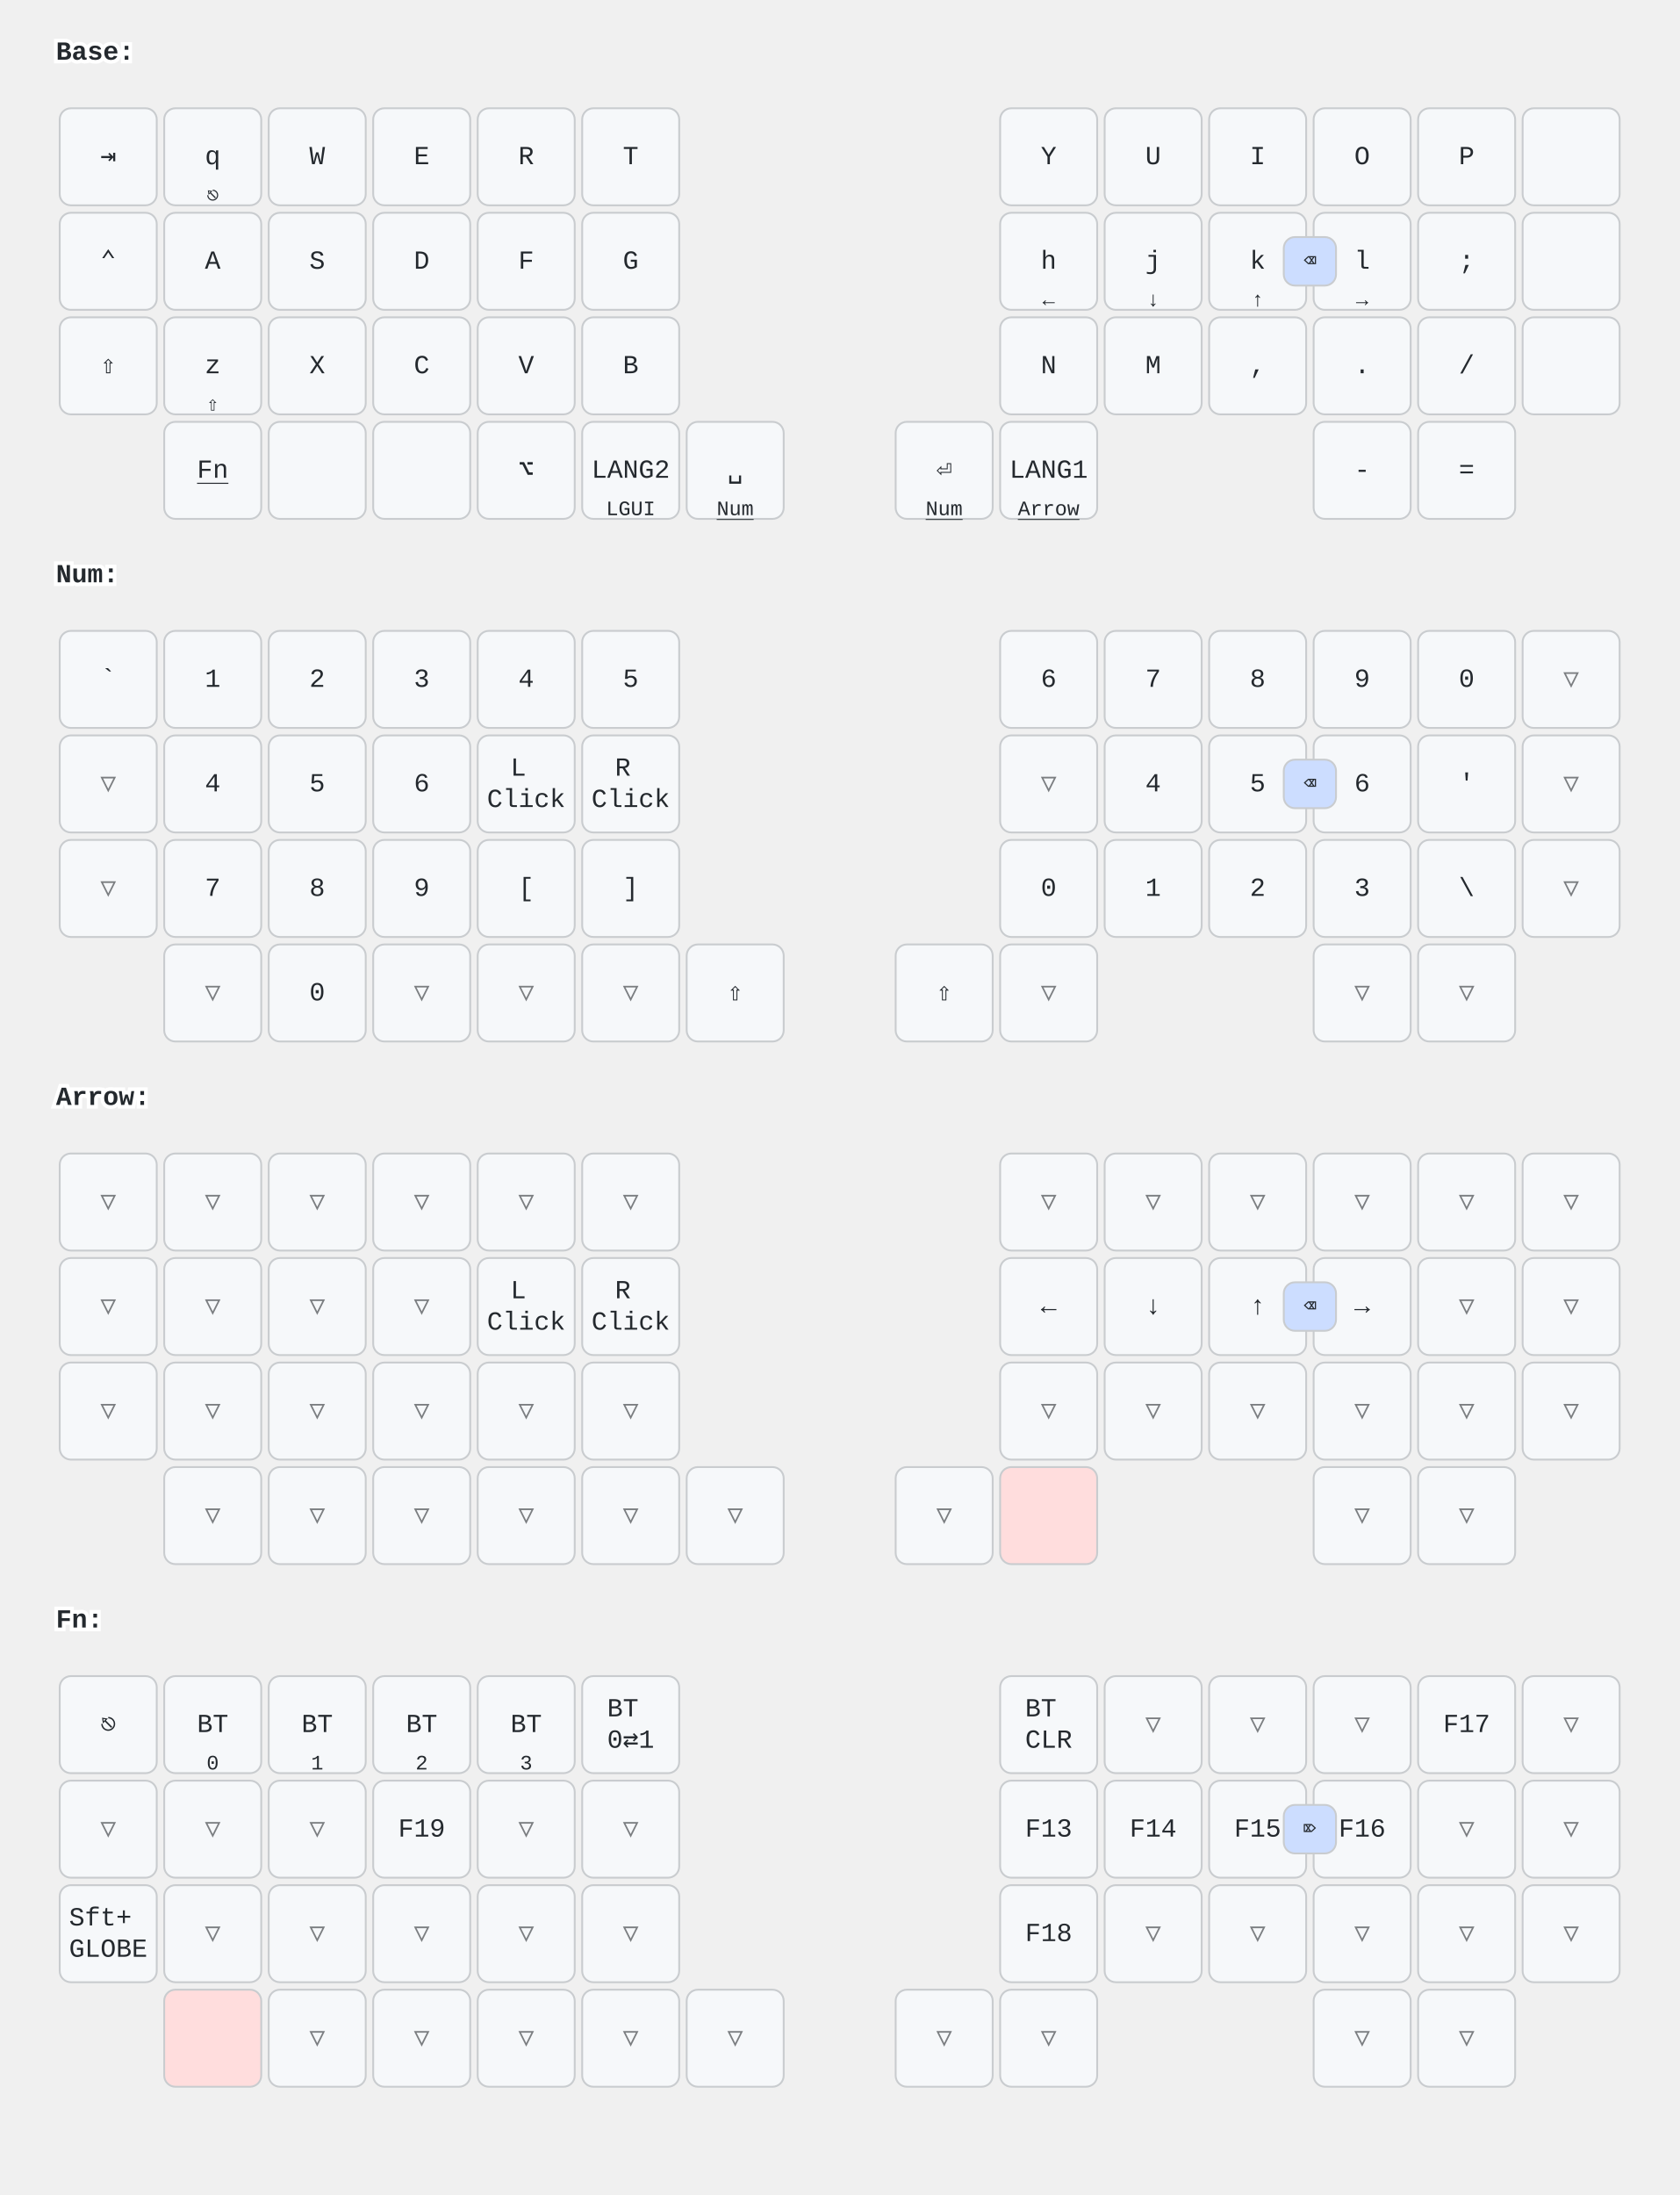
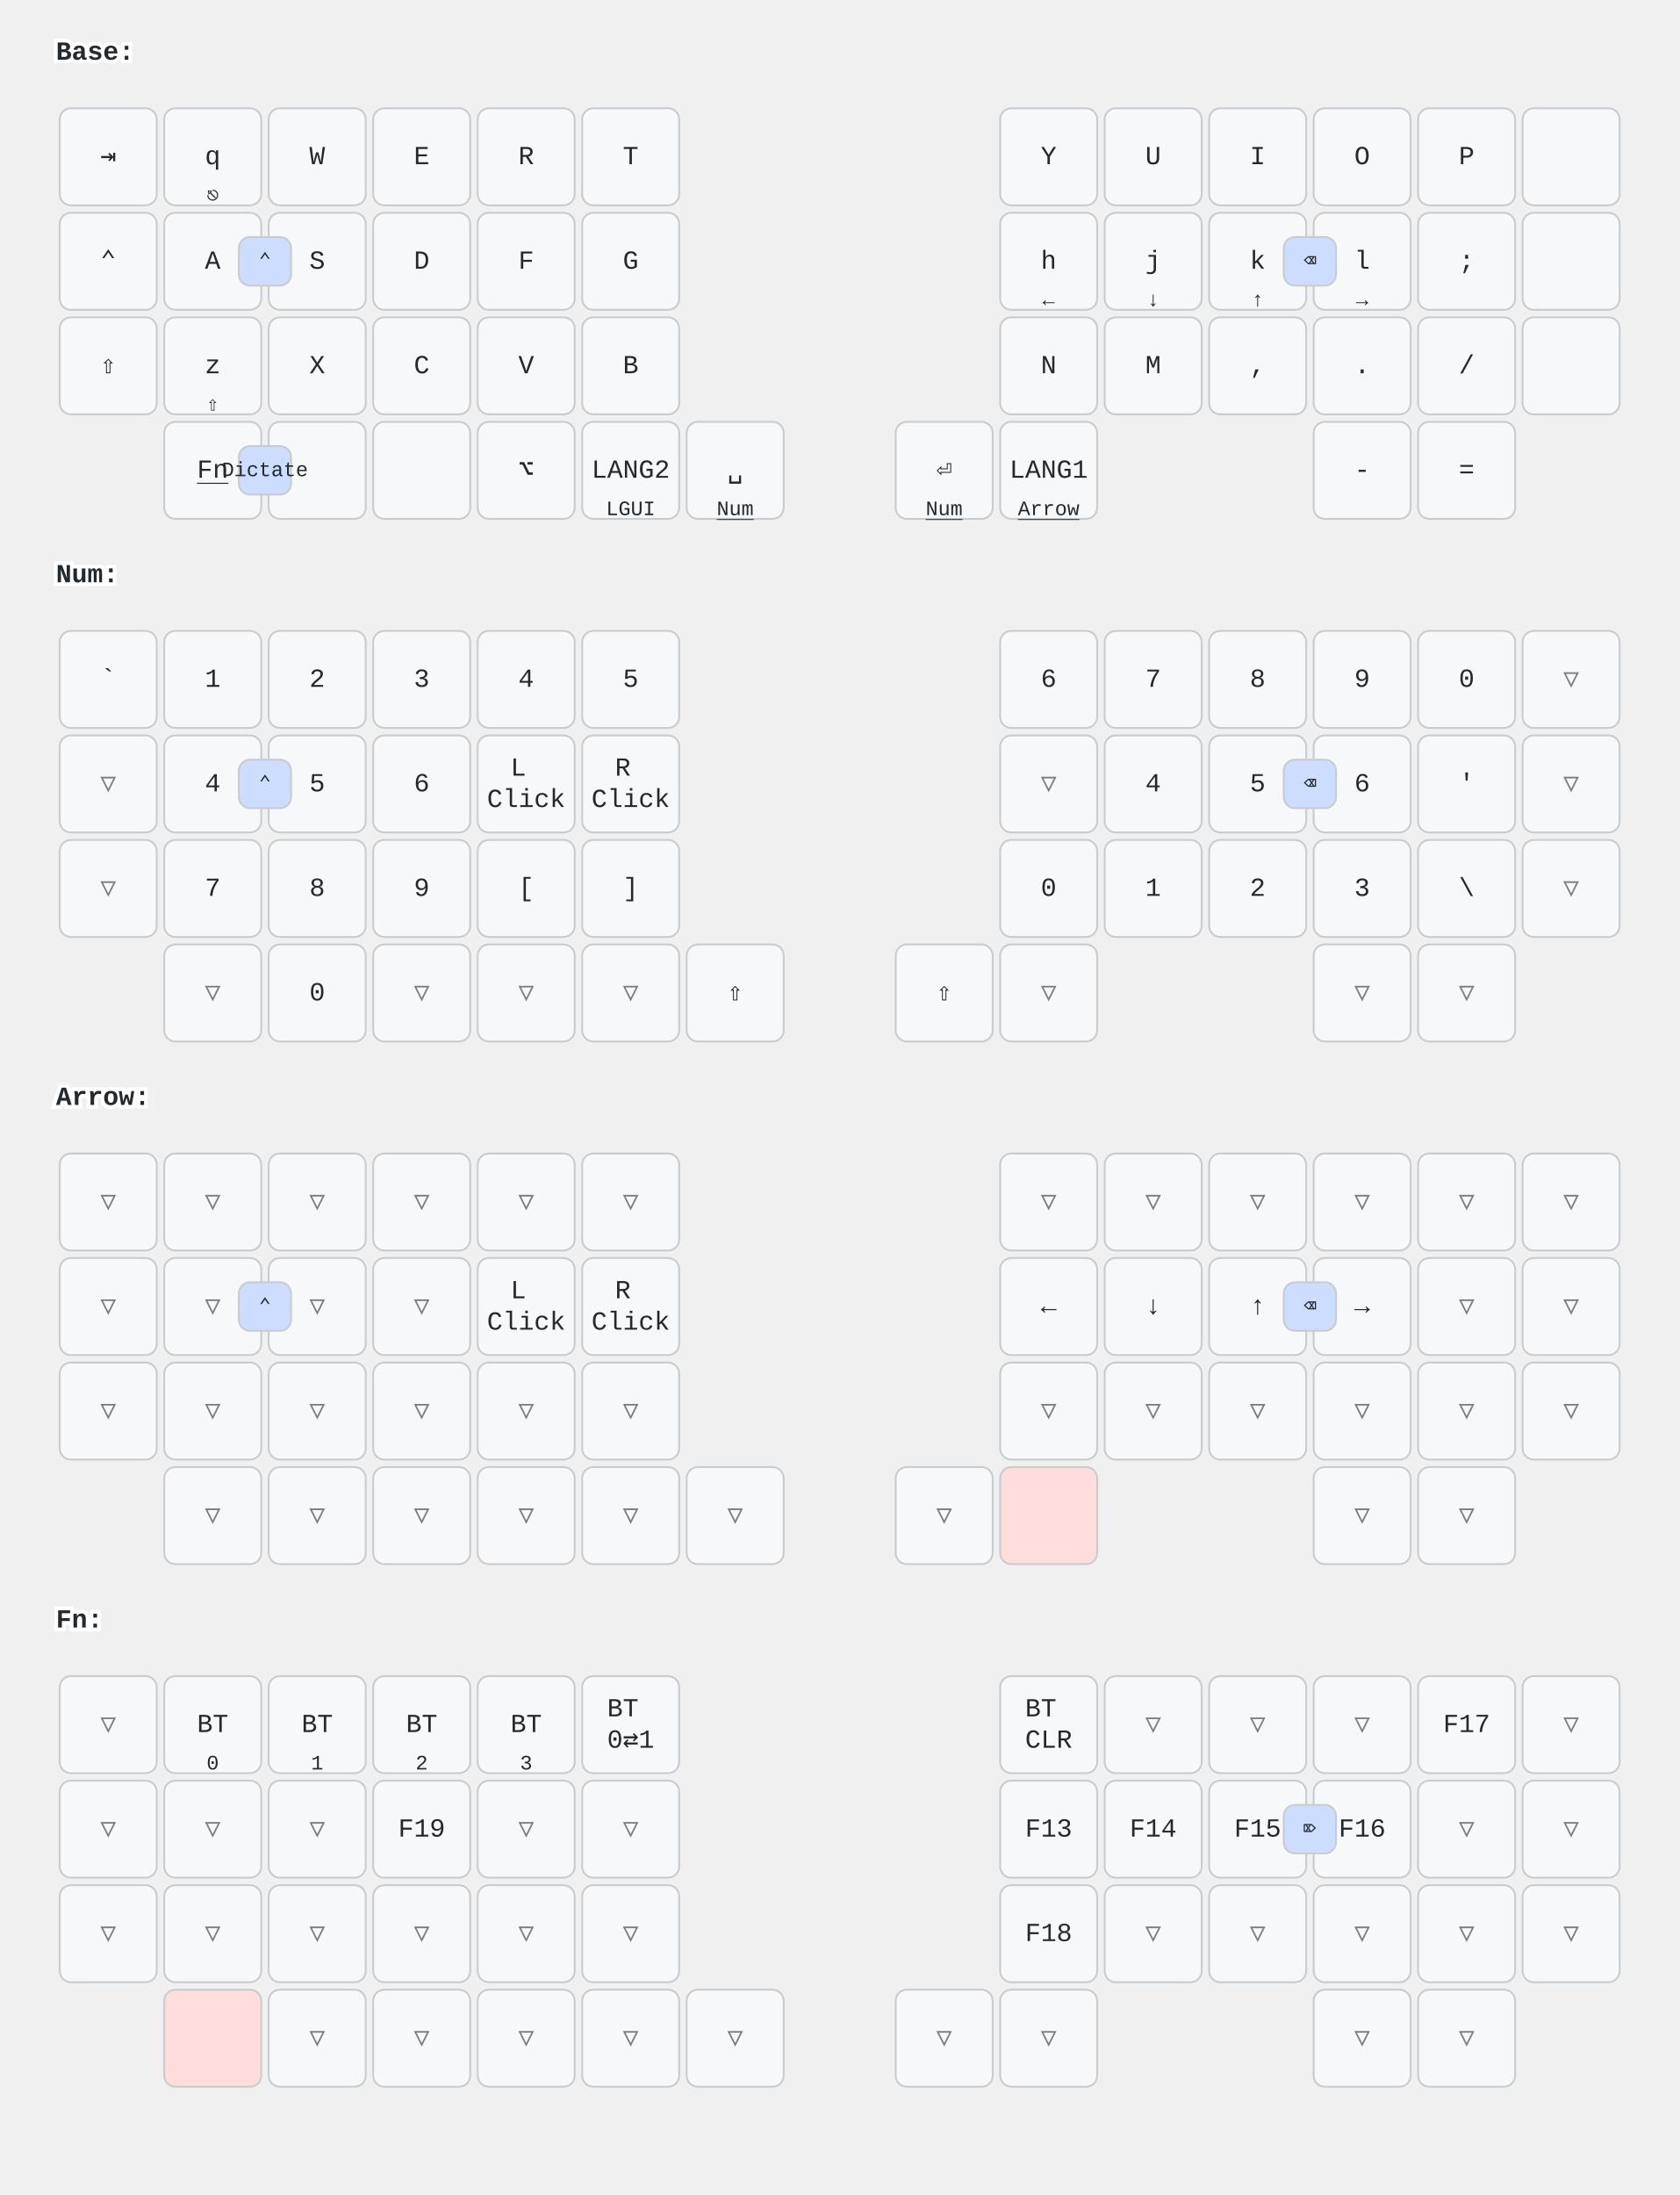
<svg xmlns="http://www.w3.org/2000/svg" width="900" height="1176" viewBox="0 0 900 1176" class="keymap">
  <style>/* inherit to force styles through use tags */
svg path {
    fill: inherit;
}

/* font and background color specifications */
svg.keymap {
    font-family: SFMono-Regular,Consolas,Liberation Mono,Menlo,monospace;
    font-size: 14px;
    font-kerning: normal;
    text-rendering: optimizeLegibility;
    fill: #24292e;
}

/* default key styling */
rect.key {
    fill: #f6f8fa;
}

rect.key, rect.combo {
    stroke: #c9cccf;
    stroke-width: 1;
}

/* default key side styling, only used is draw_key_sides is set */
rect.side {
    filter: brightness(90%);
}

/* color accent for combo boxes */
rect.combo, rect.combo-separate {
    fill: #cdf;
}

/* color accent for held keys */
rect.held, rect.combo.held {
    fill: #fdd;
}

/* color accent for ghost (optional) keys */
rect.ghost, rect.combo.ghost {
    stroke-dasharray: 4, 4;
    stroke-width: 2;
}

text {
    text-anchor: middle;
    dominant-baseline: middle;
}

/* styling for layer labels */
text.label {
    font-weight: bold;
    text-anchor: start;
    stroke: white;
    stroke-width: 4;
    paint-order: stroke;
}

/* styling for optional footer */
text.footer {
    text-anchor: end;
    dominant-baseline: auto;
    stroke: white;
    stroke-width: 4;
    paint-order: stroke;
}

/* styling for combo tap, and key non-tap label text */
text.combo, text.hold, text.shifted, text.left, text.right, text.tl, text.tr, text.bl, text.br {
    font-size: 11px;
}

text.hold, text.bl, text.br {
    text-anchor: middle;
    dominant-baseline: auto;
}

text.shifted, text.tl, text.tr {
    text-anchor: middle;
    dominant-baseline: hanging;
}

text.left, text.tl, text.bl {
    text-anchor: start;
}

text.right, text.tr, text.br {
    text-anchor: end;
}

text.layer-activator {
    text-decoration: underline;
}

/* styling for hold/shifted label text in combo box */
text.combo.hold, text.combo.shifted, text.combo.left, text.combo.right {
    font-size: 8px;
}

/* lighter symbol for transparent keys */
text.trans {
    fill: #7b7e81;
}

/* styling for combo dendrons */
path.combo {
    stroke-width: 1;
    stroke: gray;
    fill: none;
}

/* Start Tabler Icons Cleanup */
/* cannot use height/width with glyphs */
.icon-tabler &gt; path {
    fill: inherit;
    stroke: inherit;
    stroke-width: 2;
}
/* hide tabler's default box */
.icon-tabler &gt; path[stroke="none"][fill="none"] {
    visibility: hidden;
}
/* End Tabler Icons Cleanup */

@media (prefers-color-scheme: dark) {
svg.keymap { fill: #d1d6db; }
rect.key { fill: #3f4750; }
rect.key, rect.combo { stroke: #60666c; }
rect.combo, rect.combo-separate { fill: #1f3d7a; }
rect.held, rect.combo.held { fill: #854747; }
text.label, text.footer { stroke: black; }
text.trans { fill: #7e8184; }
path.combo { stroke: #7f7f7f; }

}</style>
  <g transform="translate(30, 0)" class="layer-Base">
    <text x="0" y="28" class="label" id="Base">Base:</text>
    <g transform="translate(0, 56)">
      <g transform="translate(28, 28)" class="key keypos-0">
        <rect rx="6" ry="6" x="-26" y="-26" width="52" height="52" class="key" />
        <text x="0" y="0" class="key tap">⇥</text>
      </g>
      <g transform="translate(84, 28)" class="key keypos-1">
        <rect rx="6" ry="6" x="-26" y="-26" width="52" height="52" class="key" />
        <text x="0" y="0" class="key tap">q</text>
        <text x="0" y="24" class="key hold">⎋</text>
      </g>
      <g transform="translate(140, 28)" class="key keypos-2">
        <rect rx="6" ry="6" x="-26" y="-26" width="52" height="52" class="key" />
        <text x="0" y="0" class="key tap">W</text>
      </g>
      <g transform="translate(196, 28)" class="key keypos-3">
        <rect rx="6" ry="6" x="-26" y="-26" width="52" height="52" class="key" />
        <text x="0" y="0" class="key tap">E</text>
      </g>
      <g transform="translate(252, 28)" class="key keypos-4">
        <rect rx="6" ry="6" x="-26" y="-26" width="52" height="52" class="key" />
        <text x="0" y="0" class="key tap">R</text>
      </g>
      <g transform="translate(308, 28)" class="key keypos-5">
        <rect rx="6" ry="6" x="-26" y="-26" width="52" height="52" class="key" />
        <text x="0" y="0" class="key tap">T</text>
      </g>
      <g transform="translate(532, 28)" class="key keypos-6">
        <rect rx="6" ry="6" x="-26" y="-26" width="52" height="52" class="key" />
        <text x="0" y="0" class="key tap">Y</text>
      </g>
      <g transform="translate(588, 28)" class="key keypos-7">
        <rect rx="6" ry="6" x="-26" y="-26" width="52" height="52" class="key" />
        <text x="0" y="0" class="key tap">U</text>
      </g>
      <g transform="translate(644, 28)" class="key keypos-8">
        <rect rx="6" ry="6" x="-26" y="-26" width="52" height="52" class="key" />
        <text x="0" y="0" class="key tap">I</text>
      </g>
      <g transform="translate(700, 28)" class="key keypos-9">
        <rect rx="6" ry="6" x="-26" y="-26" width="52" height="52" class="key" />
        <text x="0" y="0" class="key tap">O</text>
      </g>
      <g transform="translate(756, 28)" class="key keypos-10">
        <rect rx="6" ry="6" x="-26" y="-26" width="52" height="52" class="key" />
        <text x="0" y="0" class="key tap">P</text>
      </g>
      <g transform="translate(812, 28)" class="key keypos-11">
        <rect rx="6" ry="6" x="-26" y="-26" width="52" height="52" class="key" />
      </g>
      <g transform="translate(28, 84)" class="key keypos-12">
        <rect rx="6" ry="6" x="-26" y="-26" width="52" height="52" class="key" />
        <text x="0" y="0" class="key tap">⌃</text>
      </g>
      <g transform="translate(84, 84)" class="key keypos-13">
        <rect rx="6" ry="6" x="-26" y="-26" width="52" height="52" class="key" />
        <text x="0" y="0" class="key tap">A</text>
      </g>
      <g transform="translate(140, 84)" class="key keypos-14">
        <rect rx="6" ry="6" x="-26" y="-26" width="52" height="52" class="key" />
        <text x="0" y="0" class="key tap">S</text>
      </g>
      <g transform="translate(196, 84)" class="key keypos-15">
        <rect rx="6" ry="6" x="-26" y="-26" width="52" height="52" class="key" />
        <text x="0" y="0" class="key tap">D</text>
      </g>
      <g transform="translate(252, 84)" class="key keypos-16">
        <rect rx="6" ry="6" x="-26" y="-26" width="52" height="52" class="key" />
        <text x="0" y="0" class="key tap">F</text>
      </g>
      <g transform="translate(308, 84)" class="key keypos-17">
        <rect rx="6" ry="6" x="-26" y="-26" width="52" height="52" class="key" />
        <text x="0" y="0" class="key tap">G</text>
      </g>
      <g transform="translate(532, 84)" class="key keypos-18">
        <rect rx="6" ry="6" x="-26" y="-26" width="52" height="52" class="key" />
        <text x="0" y="0" class="key tap">h</text>
        <text x="0" y="24" class="key hold">←</text>
      </g>
      <g transform="translate(588, 84)" class="key keypos-19">
        <rect rx="6" ry="6" x="-26" y="-26" width="52" height="52" class="key" />
        <text x="0" y="0" class="key tap">j</text>
        <text x="0" y="24" class="key hold">↓</text>
      </g>
      <g transform="translate(644, 84)" class="key keypos-20">
        <rect rx="6" ry="6" x="-26" y="-26" width="52" height="52" class="key" />
        <text x="0" y="0" class="key tap">k</text>
        <text x="0" y="24" class="key hold">↑</text>
      </g>
      <g transform="translate(700, 84)" class="key keypos-21">
        <rect rx="6" ry="6" x="-26" y="-26" width="52" height="52" class="key" />
        <text x="0" y="0" class="key tap">l</text>
        <text x="0" y="24" class="key hold">→</text>
      </g>
      <g transform="translate(756, 84)" class="key keypos-22">
        <rect rx="6" ry="6" x="-26" y="-26" width="52" height="52" class="key" />
        <text x="0" y="0" class="key tap">;</text>
      </g>
      <g transform="translate(812, 84)" class="key keypos-23">
        <rect rx="6" ry="6" x="-26" y="-26" width="52" height="52" class="key" />
      </g>
      <g transform="translate(28, 140)" class="key keypos-24">
        <rect rx="6" ry="6" x="-26" y="-26" width="52" height="52" class="key" />
        <text x="0" y="0" class="key tap">⇧</text>
      </g>
      <g transform="translate(84, 140)" class="key keypos-25">
        <rect rx="6" ry="6" x="-26" y="-26" width="52" height="52" class="key" />
        <text x="0" y="0" class="key tap">z</text>
        <text x="0" y="24" class="key hold">⇧</text>
      </g>
      <g transform="translate(140, 140)" class="key keypos-26">
        <rect rx="6" ry="6" x="-26" y="-26" width="52" height="52" class="key" />
        <text x="0" y="0" class="key tap">X</text>
      </g>
      <g transform="translate(196, 140)" class="key keypos-27">
        <rect rx="6" ry="6" x="-26" y="-26" width="52" height="52" class="key" />
        <text x="0" y="0" class="key tap">C</text>
      </g>
      <g transform="translate(252, 140)" class="key keypos-28">
        <rect rx="6" ry="6" x="-26" y="-26" width="52" height="52" class="key" />
        <text x="0" y="0" class="key tap">V</text>
      </g>
      <g transform="translate(308, 140)" class="key keypos-29">
        <rect rx="6" ry="6" x="-26" y="-26" width="52" height="52" class="key" />
        <text x="0" y="0" class="key tap">B</text>
      </g>
      <g transform="translate(532, 140)" class="key keypos-30">
        <rect rx="6" ry="6" x="-26" y="-26" width="52" height="52" class="key" />
        <text x="0" y="0" class="key tap">N</text>
      </g>
      <g transform="translate(588, 140)" class="key keypos-31">
        <rect rx="6" ry="6" x="-26" y="-26" width="52" height="52" class="key" />
        <text x="0" y="0" class="key tap">M</text>
      </g>
      <g transform="translate(644, 140)" class="key keypos-32">
        <rect rx="6" ry="6" x="-26" y="-26" width="52" height="52" class="key" />
        <text x="0" y="0" class="key tap">,</text>
      </g>
      <g transform="translate(700, 140)" class="key keypos-33">
        <rect rx="6" ry="6" x="-26" y="-26" width="52" height="52" class="key" />
        <text x="0" y="0" class="key tap">.</text>
      </g>
      <g transform="translate(756, 140)" class="key keypos-34">
        <rect rx="6" ry="6" x="-26" y="-26" width="52" height="52" class="key" />
        <text x="0" y="0" class="key tap">/</text>
      </g>
      <g transform="translate(812, 140)" class="key keypos-35">
        <rect rx="6" ry="6" x="-26" y="-26" width="52" height="52" class="key" />
      </g>
      <g transform="translate(84, 196)" class="key keypos-36">
        <rect rx="6" ry="6" x="-26" y="-26" width="52" height="52" class="key" />
        <a href="#Fn">
          <text x="0" y="0" class="key tap layer-activator">Fn</text>
        </a>
      </g>
      <g transform="translate(140, 196)" class="key keypos-37">
        <rect rx="6" ry="6" x="-26" y="-26" width="52" height="52" class="key" />
      </g>
      <g transform="translate(196, 196)" class="key keypos-38">
        <rect rx="6" ry="6" x="-26" y="-26" width="52" height="52" class="key" />
      </g>
      <g transform="translate(252, 196)" class="key keypos-39">
        <rect rx="6" ry="6" x="-26" y="-26" width="52" height="52" class="key" />
        <text x="0" y="0" class="key tap">⌥</text>
      </g>
      <g transform="translate(308, 196)" class="key keypos-40">
        <rect rx="6" ry="6" x="-26" y="-26" width="52" height="52" class="key" />
        <text x="0" y="0" class="key tap">LANG2</text>
        <text x="0" y="24" class="key hold">LGUI</text>
      </g>
      <g transform="translate(364, 196)" class="key keypos-41">
        <rect rx="6" ry="6" x="-26" y="-26" width="52" height="52" class="key" />
        <text x="0" y="0" class="key tap">␣</text>
        <a href="#Num">
          <text x="0" y="24" class="key hold layer-activator">Num</text>
        </a>
      </g>
      <g transform="translate(476, 196)" class="key keypos-42">
        <rect rx="6" ry="6" x="-26" y="-26" width="52" height="52" class="key" />
        <text x="0" y="0" class="key tap">⏎</text>
        <a href="#Num">
          <text x="0" y="24" class="key hold layer-activator">Num</text>
        </a>
      </g>
      <g transform="translate(532, 196)" class="key keypos-43">
        <rect rx="6" ry="6" x="-26" y="-26" width="52" height="52" class="key" />
        <text x="0" y="0" class="key tap">LANG1</text>
        <a href="#Arrow">
          <text x="0" y="24" class="key hold layer-activator">Arrow</text>
        </a>
      </g>
      <g transform="translate(700, 196)" class="key keypos-44">
        <rect rx="6" ry="6" x="-26" y="-26" width="52" height="52" class="key" />
        <text x="0" y="0" class="key tap">-</text>
      </g>
      <g transform="translate(756, 196)" class="key keypos-45">
        <rect rx="6" ry="6" x="-26" y="-26" width="52" height="52" class="key" />
        <text x="0" y="0" class="key tap">=</text>
      </g>
      <g class="combo combopos-0">
        <rect rx="6" ry="6" x="658" y="71" width="28" height="26" class="combo" />
        <text x="672" y="84" class="combo tap">⌫</text>
      </g>
+       <g class="combo combopos-1">
+         <rect rx="6" ry="6" x="98" y="71" width="28" height="26" class="combo" />
+         <text x="112" y="84" class="combo tap">⌃</text>
+       </g>
+       <g class="combo combopos-2">
+         <rect rx="6" ry="6" x="98" y="183" width="28" height="26" class="combo" />
+         <text x="112" y="196" class="combo tap">Dictate</text>
+       </g>
    </g>
  </g>
  <g transform="translate(30, 280)" class="layer-Num">
    <text x="0" y="28" class="label" id="Num">Num:</text>
    <g transform="translate(0, 56)">
      <g transform="translate(28, 28)" class="key keypos-0">
        <rect rx="6" ry="6" x="-26" y="-26" width="52" height="52" class="key" />
        <text x="0" y="0" class="key tap">`</text>
      </g>
      <g transform="translate(84, 28)" class="key keypos-1">
        <rect rx="6" ry="6" x="-26" y="-26" width="52" height="52" class="key" />
        <text x="0" y="0" class="key tap">1</text>
      </g>
      <g transform="translate(140, 28)" class="key keypos-2">
        <rect rx="6" ry="6" x="-26" y="-26" width="52" height="52" class="key" />
        <text x="0" y="0" class="key tap">2</text>
      </g>
      <g transform="translate(196, 28)" class="key keypos-3">
        <rect rx="6" ry="6" x="-26" y="-26" width="52" height="52" class="key" />
        <text x="0" y="0" class="key tap">3</text>
      </g>
      <g transform="translate(252, 28)" class="key keypos-4">
        <rect rx="6" ry="6" x="-26" y="-26" width="52" height="52" class="key" />
        <text x="0" y="0" class="key tap">4</text>
      </g>
      <g transform="translate(308, 28)" class="key keypos-5">
        <rect rx="6" ry="6" x="-26" y="-26" width="52" height="52" class="key" />
        <text x="0" y="0" class="key tap">5</text>
      </g>
      <g transform="translate(532, 28)" class="key keypos-6">
        <rect rx="6" ry="6" x="-26" y="-26" width="52" height="52" class="key" />
        <text x="0" y="0" class="key tap">6</text>
      </g>
      <g transform="translate(588, 28)" class="key keypos-7">
        <rect rx="6" ry="6" x="-26" y="-26" width="52" height="52" class="key" />
        <text x="0" y="0" class="key tap">7</text>
      </g>
      <g transform="translate(644, 28)" class="key keypos-8">
        <rect rx="6" ry="6" x="-26" y="-26" width="52" height="52" class="key" />
        <text x="0" y="0" class="key tap">8</text>
      </g>
      <g transform="translate(700, 28)" class="key keypos-9">
        <rect rx="6" ry="6" x="-26" y="-26" width="52" height="52" class="key" />
        <text x="0" y="0" class="key tap">9</text>
      </g>
      <g transform="translate(756, 28)" class="key keypos-10">
        <rect rx="6" ry="6" x="-26" y="-26" width="52" height="52" class="key" />
        <text x="0" y="0" class="key tap">0</text>
      </g>
      <g transform="translate(812, 28)" class="key trans keypos-11">
        <rect rx="6" ry="6" x="-26" y="-26" width="52" height="52" class="key trans" />
        <text x="0" y="0" class="key trans tap">▽</text>
      </g>
      <g transform="translate(28, 84)" class="key trans keypos-12">
        <rect rx="6" ry="6" x="-26" y="-26" width="52" height="52" class="key trans" />
        <text x="0" y="0" class="key trans tap">▽</text>
      </g>
      <g transform="translate(84, 84)" class="key keypos-13">
        <rect rx="6" ry="6" x="-26" y="-26" width="52" height="52" class="key" />
        <text x="0" y="0" class="key tap">4</text>
      </g>
      <g transform="translate(140, 84)" class="key keypos-14">
        <rect rx="6" ry="6" x="-26" y="-26" width="52" height="52" class="key" />
        <text x="0" y="0" class="key tap">5</text>
      </g>
      <g transform="translate(196, 84)" class="key keypos-15">
        <rect rx="6" ry="6" x="-26" y="-26" width="52" height="52" class="key" />
        <text x="0" y="0" class="key tap">6</text>
      </g>
      <g transform="translate(252, 84)" class="key keypos-16">
        <rect rx="6" ry="6" x="-26" y="-26" width="52" height="52" class="key" />
        <text x="0" y="0" class="key tap">
          <tspan x="0" dy="-0.6em">L</tspan>
          <tspan x="0" dy="1.2em">Click</tspan>
        </text>
      </g>
      <g transform="translate(308, 84)" class="key keypos-17">
        <rect rx="6" ry="6" x="-26" y="-26" width="52" height="52" class="key" />
        <text x="0" y="0" class="key tap">
          <tspan x="0" dy="-0.6em">R</tspan>
          <tspan x="0" dy="1.2em">Click</tspan>
        </text>
      </g>
      <g transform="translate(532, 84)" class="key trans keypos-18">
        <rect rx="6" ry="6" x="-26" y="-26" width="52" height="52" class="key trans" />
        <text x="0" y="0" class="key trans tap">▽</text>
      </g>
      <g transform="translate(588, 84)" class="key keypos-19">
        <rect rx="6" ry="6" x="-26" y="-26" width="52" height="52" class="key" />
        <text x="0" y="0" class="key tap">4</text>
      </g>
      <g transform="translate(644, 84)" class="key keypos-20">
        <rect rx="6" ry="6" x="-26" y="-26" width="52" height="52" class="key" />
        <text x="0" y="0" class="key tap">5</text>
      </g>
      <g transform="translate(700, 84)" class="key keypos-21">
        <rect rx="6" ry="6" x="-26" y="-26" width="52" height="52" class="key" />
        <text x="0" y="0" class="key tap">6</text>
      </g>
      <g transform="translate(756, 84)" class="key keypos-22">
        <rect rx="6" ry="6" x="-26" y="-26" width="52" height="52" class="key" />
        <text x="0" y="0" class="key tap">'</text>
      </g>
      <g transform="translate(812, 84)" class="key trans keypos-23">
        <rect rx="6" ry="6" x="-26" y="-26" width="52" height="52" class="key trans" />
        <text x="0" y="0" class="key trans tap">▽</text>
      </g>
      <g transform="translate(28, 140)" class="key trans keypos-24">
        <rect rx="6" ry="6" x="-26" y="-26" width="52" height="52" class="key trans" />
        <text x="0" y="0" class="key trans tap">▽</text>
      </g>
      <g transform="translate(84, 140)" class="key keypos-25">
        <rect rx="6" ry="6" x="-26" y="-26" width="52" height="52" class="key" />
        <text x="0" y="0" class="key tap">7</text>
      </g>
      <g transform="translate(140, 140)" class="key keypos-26">
        <rect rx="6" ry="6" x="-26" y="-26" width="52" height="52" class="key" />
        <text x="0" y="0" class="key tap">8</text>
      </g>
      <g transform="translate(196, 140)" class="key keypos-27">
        <rect rx="6" ry="6" x="-26" y="-26" width="52" height="52" class="key" />
        <text x="0" y="0" class="key tap">9</text>
      </g>
      <g transform="translate(252, 140)" class="key keypos-28">
        <rect rx="6" ry="6" x="-26" y="-26" width="52" height="52" class="key" />
        <text x="0" y="0" class="key tap">[</text>
      </g>
      <g transform="translate(308, 140)" class="key keypos-29">
        <rect rx="6" ry="6" x="-26" y="-26" width="52" height="52" class="key" />
        <text x="0" y="0" class="key tap">]</text>
      </g>
      <g transform="translate(532, 140)" class="key keypos-30">
        <rect rx="6" ry="6" x="-26" y="-26" width="52" height="52" class="key" />
        <text x="0" y="0" class="key tap">0</text>
      </g>
      <g transform="translate(588, 140)" class="key keypos-31">
        <rect rx="6" ry="6" x="-26" y="-26" width="52" height="52" class="key" />
        <text x="0" y="0" class="key tap">1</text>
      </g>
      <g transform="translate(644, 140)" class="key keypos-32">
        <rect rx="6" ry="6" x="-26" y="-26" width="52" height="52" class="key" />
        <text x="0" y="0" class="key tap">2</text>
      </g>
      <g transform="translate(700, 140)" class="key keypos-33">
        <rect rx="6" ry="6" x="-26" y="-26" width="52" height="52" class="key" />
        <text x="0" y="0" class="key tap">3</text>
      </g>
      <g transform="translate(756, 140)" class="key keypos-34">
        <rect rx="6" ry="6" x="-26" y="-26" width="52" height="52" class="key" />
        <text x="0" y="0" class="key tap">\</text>
      </g>
      <g transform="translate(812, 140)" class="key trans keypos-35">
        <rect rx="6" ry="6" x="-26" y="-26" width="52" height="52" class="key trans" />
        <text x="0" y="0" class="key trans tap">▽</text>
      </g>
      <g transform="translate(84, 196)" class="key trans keypos-36">
        <rect rx="6" ry="6" x="-26" y="-26" width="52" height="52" class="key trans" />
        <text x="0" y="0" class="key trans tap">▽</text>
      </g>
      <g transform="translate(140, 196)" class="key keypos-37">
        <rect rx="6" ry="6" x="-26" y="-26" width="52" height="52" class="key" />
        <text x="0" y="0" class="key tap">0</text>
      </g>
      <g transform="translate(196, 196)" class="key trans keypos-38">
        <rect rx="6" ry="6" x="-26" y="-26" width="52" height="52" class="key trans" />
        <text x="0" y="0" class="key trans tap">▽</text>
      </g>
      <g transform="translate(252, 196)" class="key trans keypos-39">
        <rect rx="6" ry="6" x="-26" y="-26" width="52" height="52" class="key trans" />
        <text x="0" y="0" class="key trans tap">▽</text>
      </g>
      <g transform="translate(308, 196)" class="key trans keypos-40">
        <rect rx="6" ry="6" x="-26" y="-26" width="52" height="52" class="key trans" />
        <text x="0" y="0" class="key trans tap">▽</text>
      </g>
      <g transform="translate(364, 196)" class="key keypos-41">
        <rect rx="6" ry="6" x="-26" y="-26" width="52" height="52" class="key" />
        <text x="0" y="0" class="key tap">⇧</text>
      </g>
      <g transform="translate(476, 196)" class="key keypos-42">
        <rect rx="6" ry="6" x="-26" y="-26" width="52" height="52" class="key" />
        <text x="0" y="0" class="key tap">⇧</text>
      </g>
      <g transform="translate(532, 196)" class="key trans keypos-43">
        <rect rx="6" ry="6" x="-26" y="-26" width="52" height="52" class="key trans" />
        <text x="0" y="0" class="key trans tap">▽</text>
      </g>
      <g transform="translate(700, 196)" class="key trans keypos-44">
        <rect rx="6" ry="6" x="-26" y="-26" width="52" height="52" class="key trans" />
        <text x="0" y="0" class="key trans tap">▽</text>
      </g>
      <g transform="translate(756, 196)" class="key trans keypos-45">
        <rect rx="6" ry="6" x="-26" y="-26" width="52" height="52" class="key trans" />
        <text x="0" y="0" class="key trans tap">▽</text>
      </g>
      <g class="combo combopos-0">
        <rect rx="6" ry="6" x="658" y="71" width="28" height="26" class="combo" />
        <text x="672" y="84" class="combo tap">⌫</text>
      </g>
+       <g class="combo combopos-1">
+         <rect rx="6" ry="6" x="98" y="71" width="28" height="26" class="combo" />
+         <text x="112" y="84" class="combo tap">⌃</text>
+       </g>
    </g>
  </g>
  <g transform="translate(30, 560)" class="layer-Arrow">
    <text x="0" y="28" class="label" id="Arrow">Arrow:</text>
    <g transform="translate(0, 56)">
      <g transform="translate(28, 28)" class="key trans keypos-0">
        <rect rx="6" ry="6" x="-26" y="-26" width="52" height="52" class="key trans" />
        <text x="0" y="0" class="key trans tap">▽</text>
      </g>
      <g transform="translate(84, 28)" class="key trans keypos-1">
        <rect rx="6" ry="6" x="-26" y="-26" width="52" height="52" class="key trans" />
        <text x="0" y="0" class="key trans tap">▽</text>
      </g>
      <g transform="translate(140, 28)" class="key trans keypos-2">
        <rect rx="6" ry="6" x="-26" y="-26" width="52" height="52" class="key trans" />
        <text x="0" y="0" class="key trans tap">▽</text>
      </g>
      <g transform="translate(196, 28)" class="key trans keypos-3">
        <rect rx="6" ry="6" x="-26" y="-26" width="52" height="52" class="key trans" />
        <text x="0" y="0" class="key trans tap">▽</text>
      </g>
      <g transform="translate(252, 28)" class="key trans keypos-4">
        <rect rx="6" ry="6" x="-26" y="-26" width="52" height="52" class="key trans" />
        <text x="0" y="0" class="key trans tap">▽</text>
      </g>
      <g transform="translate(308, 28)" class="key trans keypos-5">
        <rect rx="6" ry="6" x="-26" y="-26" width="52" height="52" class="key trans" />
        <text x="0" y="0" class="key trans tap">▽</text>
      </g>
      <g transform="translate(532, 28)" class="key trans keypos-6">
        <rect rx="6" ry="6" x="-26" y="-26" width="52" height="52" class="key trans" />
        <text x="0" y="0" class="key trans tap">▽</text>
      </g>
      <g transform="translate(588, 28)" class="key trans keypos-7">
        <rect rx="6" ry="6" x="-26" y="-26" width="52" height="52" class="key trans" />
        <text x="0" y="0" class="key trans tap">▽</text>
      </g>
      <g transform="translate(644, 28)" class="key trans keypos-8">
        <rect rx="6" ry="6" x="-26" y="-26" width="52" height="52" class="key trans" />
        <text x="0" y="0" class="key trans tap">▽</text>
      </g>
      <g transform="translate(700, 28)" class="key trans keypos-9">
        <rect rx="6" ry="6" x="-26" y="-26" width="52" height="52" class="key trans" />
        <text x="0" y="0" class="key trans tap">▽</text>
      </g>
      <g transform="translate(756, 28)" class="key trans keypos-10">
        <rect rx="6" ry="6" x="-26" y="-26" width="52" height="52" class="key trans" />
        <text x="0" y="0" class="key trans tap">▽</text>
      </g>
      <g transform="translate(812, 28)" class="key trans keypos-11">
        <rect rx="6" ry="6" x="-26" y="-26" width="52" height="52" class="key trans" />
        <text x="0" y="0" class="key trans tap">▽</text>
      </g>
      <g transform="translate(28, 84)" class="key trans keypos-12">
        <rect rx="6" ry="6" x="-26" y="-26" width="52" height="52" class="key trans" />
        <text x="0" y="0" class="key trans tap">▽</text>
      </g>
      <g transform="translate(84, 84)" class="key trans keypos-13">
        <rect rx="6" ry="6" x="-26" y="-26" width="52" height="52" class="key trans" />
        <text x="0" y="0" class="key trans tap">▽</text>
      </g>
      <g transform="translate(140, 84)" class="key trans keypos-14">
        <rect rx="6" ry="6" x="-26" y="-26" width="52" height="52" class="key trans" />
        <text x="0" y="0" class="key trans tap">▽</text>
      </g>
      <g transform="translate(196, 84)" class="key trans keypos-15">
        <rect rx="6" ry="6" x="-26" y="-26" width="52" height="52" class="key trans" />
        <text x="0" y="0" class="key trans tap">▽</text>
      </g>
      <g transform="translate(252, 84)" class="key keypos-16">
        <rect rx="6" ry="6" x="-26" y="-26" width="52" height="52" class="key" />
        <text x="0" y="0" class="key tap">
          <tspan x="0" dy="-0.6em">L</tspan>
          <tspan x="0" dy="1.2em">Click</tspan>
        </text>
      </g>
      <g transform="translate(308, 84)" class="key keypos-17">
        <rect rx="6" ry="6" x="-26" y="-26" width="52" height="52" class="key" />
        <text x="0" y="0" class="key tap">
          <tspan x="0" dy="-0.6em">R</tspan>
          <tspan x="0" dy="1.2em">Click</tspan>
        </text>
      </g>
      <g transform="translate(532, 84)" class="key keypos-18">
        <rect rx="6" ry="6" x="-26" y="-26" width="52" height="52" class="key" />
        <text x="0" y="0" class="key tap">←</text>
      </g>
      <g transform="translate(588, 84)" class="key keypos-19">
        <rect rx="6" ry="6" x="-26" y="-26" width="52" height="52" class="key" />
        <text x="0" y="0" class="key tap">↓</text>
      </g>
      <g transform="translate(644, 84)" class="key keypos-20">
        <rect rx="6" ry="6" x="-26" y="-26" width="52" height="52" class="key" />
        <text x="0" y="0" class="key tap">↑</text>
      </g>
      <g transform="translate(700, 84)" class="key keypos-21">
        <rect rx="6" ry="6" x="-26" y="-26" width="52" height="52" class="key" />
        <text x="0" y="0" class="key tap">→</text>
      </g>
      <g transform="translate(756, 84)" class="key trans keypos-22">
        <rect rx="6" ry="6" x="-26" y="-26" width="52" height="52" class="key trans" />
        <text x="0" y="0" class="key trans tap">▽</text>
      </g>
      <g transform="translate(812, 84)" class="key trans keypos-23">
        <rect rx="6" ry="6" x="-26" y="-26" width="52" height="52" class="key trans" />
        <text x="0" y="0" class="key trans tap">▽</text>
      </g>
      <g transform="translate(28, 140)" class="key trans keypos-24">
        <rect rx="6" ry="6" x="-26" y="-26" width="52" height="52" class="key trans" />
        <text x="0" y="0" class="key trans tap">▽</text>
      </g>
      <g transform="translate(84, 140)" class="key trans keypos-25">
        <rect rx="6" ry="6" x="-26" y="-26" width="52" height="52" class="key trans" />
        <text x="0" y="0" class="key trans tap">▽</text>
      </g>
      <g transform="translate(140, 140)" class="key trans keypos-26">
        <rect rx="6" ry="6" x="-26" y="-26" width="52" height="52" class="key trans" />
        <text x="0" y="0" class="key trans tap">▽</text>
      </g>
      <g transform="translate(196, 140)" class="key trans keypos-27">
        <rect rx="6" ry="6" x="-26" y="-26" width="52" height="52" class="key trans" />
        <text x="0" y="0" class="key trans tap">▽</text>
      </g>
      <g transform="translate(252, 140)" class="key trans keypos-28">
        <rect rx="6" ry="6" x="-26" y="-26" width="52" height="52" class="key trans" />
        <text x="0" y="0" class="key trans tap">▽</text>
      </g>
      <g transform="translate(308, 140)" class="key trans keypos-29">
        <rect rx="6" ry="6" x="-26" y="-26" width="52" height="52" class="key trans" />
        <text x="0" y="0" class="key trans tap">▽</text>
      </g>
      <g transform="translate(532, 140)" class="key trans keypos-30">
        <rect rx="6" ry="6" x="-26" y="-26" width="52" height="52" class="key trans" />
        <text x="0" y="0" class="key trans tap">▽</text>
      </g>
      <g transform="translate(588, 140)" class="key trans keypos-31">
        <rect rx="6" ry="6" x="-26" y="-26" width="52" height="52" class="key trans" />
        <text x="0" y="0" class="key trans tap">▽</text>
      </g>
      <g transform="translate(644, 140)" class="key trans keypos-32">
        <rect rx="6" ry="6" x="-26" y="-26" width="52" height="52" class="key trans" />
        <text x="0" y="0" class="key trans tap">▽</text>
      </g>
      <g transform="translate(700, 140)" class="key trans keypos-33">
        <rect rx="6" ry="6" x="-26" y="-26" width="52" height="52" class="key trans" />
        <text x="0" y="0" class="key trans tap">▽</text>
      </g>
      <g transform="translate(756, 140)" class="key trans keypos-34">
        <rect rx="6" ry="6" x="-26" y="-26" width="52" height="52" class="key trans" />
        <text x="0" y="0" class="key trans tap">▽</text>
      </g>
      <g transform="translate(812, 140)" class="key trans keypos-35">
        <rect rx="6" ry="6" x="-26" y="-26" width="52" height="52" class="key trans" />
        <text x="0" y="0" class="key trans tap">▽</text>
      </g>
      <g transform="translate(84, 196)" class="key trans keypos-36">
        <rect rx="6" ry="6" x="-26" y="-26" width="52" height="52" class="key trans" />
        <text x="0" y="0" class="key trans tap">▽</text>
      </g>
      <g transform="translate(140, 196)" class="key trans keypos-37">
        <rect rx="6" ry="6" x="-26" y="-26" width="52" height="52" class="key trans" />
        <text x="0" y="0" class="key trans tap">▽</text>
      </g>
      <g transform="translate(196, 196)" class="key trans keypos-38">
        <rect rx="6" ry="6" x="-26" y="-26" width="52" height="52" class="key trans" />
        <text x="0" y="0" class="key trans tap">▽</text>
      </g>
      <g transform="translate(252, 196)" class="key trans keypos-39">
        <rect rx="6" ry="6" x="-26" y="-26" width="52" height="52" class="key trans" />
        <text x="0" y="0" class="key trans tap">▽</text>
      </g>
      <g transform="translate(308, 196)" class="key trans keypos-40">
        <rect rx="6" ry="6" x="-26" y="-26" width="52" height="52" class="key trans" />
        <text x="0" y="0" class="key trans tap">▽</text>
      </g>
      <g transform="translate(364, 196)" class="key trans keypos-41">
        <rect rx="6" ry="6" x="-26" y="-26" width="52" height="52" class="key trans" />
        <text x="0" y="0" class="key trans tap">▽</text>
      </g>
      <g transform="translate(476, 196)" class="key trans keypos-42">
        <rect rx="6" ry="6" x="-26" y="-26" width="52" height="52" class="key trans" />
        <text x="0" y="0" class="key trans tap">▽</text>
      </g>
      <g transform="translate(532, 196)" class="key held keypos-43">
        <rect rx="6" ry="6" x="-26" y="-26" width="52" height="52" class="key held" />
      </g>
      <g transform="translate(700, 196)" class="key trans keypos-44">
        <rect rx="6" ry="6" x="-26" y="-26" width="52" height="52" class="key trans" />
        <text x="0" y="0" class="key trans tap">▽</text>
      </g>
      <g transform="translate(756, 196)" class="key trans keypos-45">
        <rect rx="6" ry="6" x="-26" y="-26" width="52" height="52" class="key trans" />
        <text x="0" y="0" class="key trans tap">▽</text>
      </g>
      <g class="combo combopos-0">
        <rect rx="6" ry="6" x="658" y="71" width="28" height="26" class="combo" />
        <text x="672" y="84" class="combo tap">⌫</text>
      </g>
+       <g class="combo combopos-1">
+         <rect rx="6" ry="6" x="98" y="71" width="28" height="26" class="combo" />
+         <text x="112" y="84" class="combo tap">⌃</text>
+       </g>
    </g>
  </g>
  <g transform="translate(30, 840)" class="layer-Fn">
    <text x="0" y="28" class="label" id="Fn">Fn:</text>
    <g transform="translate(0, 56)">
-       <g transform="translate(28, 28)" class="key keypos-0">
-         <rect rx="6" ry="6" x="-26" y="-26" width="52" height="52" class="key" />
-         <text x="0" y="0" class="key tap">⎋</text>
+       <g transform="translate(28, 28)" class="key trans keypos-0">
+         <rect rx="6" ry="6" x="-26" y="-26" width="52" height="52" class="key trans" />
+         <text x="0" y="0" class="key trans tap">▽</text>
      </g>
      <g transform="translate(84, 28)" class="key keypos-1">
        <rect rx="6" ry="6" x="-26" y="-26" width="52" height="52" class="key" />
        <text x="0" y="0" class="key tap">BT</text>
        <text x="0" y="24" class="key hold">0</text>
      </g>
      <g transform="translate(140, 28)" class="key keypos-2">
        <rect rx="6" ry="6" x="-26" y="-26" width="52" height="52" class="key" />
        <text x="0" y="0" class="key tap">BT</text>
        <text x="0" y="24" class="key hold">1</text>
      </g>
      <g transform="translate(196, 28)" class="key keypos-3">
        <rect rx="6" ry="6" x="-26" y="-26" width="52" height="52" class="key" />
        <text x="0" y="0" class="key tap">BT</text>
        <text x="0" y="24" class="key hold">2</text>
      </g>
      <g transform="translate(252, 28)" class="key keypos-4">
        <rect rx="6" ry="6" x="-26" y="-26" width="52" height="52" class="key" />
        <text x="0" y="0" class="key tap">BT</text>
        <text x="0" y="24" class="key hold">3</text>
      </g>
      <g transform="translate(308, 28)" class="key keypos-5">
        <rect rx="6" ry="6" x="-26" y="-26" width="52" height="52" class="key" />
        <text x="0" y="0" class="key tap">
          <tspan x="0" dy="-0.6em">BT</tspan>
          <tspan x="0" dy="1.2em">0⇄1</tspan>
        </text>
      </g>
      <g transform="translate(532, 28)" class="key keypos-6">
        <rect rx="6" ry="6" x="-26" y="-26" width="52" height="52" class="key" />
        <text x="0" y="0" class="key tap">
          <tspan x="0" dy="-0.6em">BT</tspan>
          <tspan x="0" dy="1.2em">CLR</tspan>
        </text>
      </g>
      <g transform="translate(588, 28)" class="key trans keypos-7">
        <rect rx="6" ry="6" x="-26" y="-26" width="52" height="52" class="key trans" />
        <text x="0" y="0" class="key trans tap">▽</text>
      </g>
      <g transform="translate(644, 28)" class="key trans keypos-8">
        <rect rx="6" ry="6" x="-26" y="-26" width="52" height="52" class="key trans" />
        <text x="0" y="0" class="key trans tap">▽</text>
      </g>
      <g transform="translate(700, 28)" class="key trans keypos-9">
        <rect rx="6" ry="6" x="-26" y="-26" width="52" height="52" class="key trans" />
        <text x="0" y="0" class="key trans tap">▽</text>
      </g>
      <g transform="translate(756, 28)" class="key keypos-10">
        <rect rx="6" ry="6" x="-26" y="-26" width="52" height="52" class="key" />
        <text x="0" y="0" class="key tap">F17</text>
      </g>
      <g transform="translate(812, 28)" class="key trans keypos-11">
        <rect rx="6" ry="6" x="-26" y="-26" width="52" height="52" class="key trans" />
        <text x="0" y="0" class="key trans tap">▽</text>
      </g>
      <g transform="translate(28, 84)" class="key trans keypos-12">
        <rect rx="6" ry="6" x="-26" y="-26" width="52" height="52" class="key trans" />
        <text x="0" y="0" class="key trans tap">▽</text>
      </g>
      <g transform="translate(84, 84)" class="key trans keypos-13">
        <rect rx="6" ry="6" x="-26" y="-26" width="52" height="52" class="key trans" />
        <text x="0" y="0" class="key trans tap">▽</text>
      </g>
      <g transform="translate(140, 84)" class="key trans keypos-14">
        <rect rx="6" ry="6" x="-26" y="-26" width="52" height="52" class="key trans" />
        <text x="0" y="0" class="key trans tap">▽</text>
      </g>
      <g transform="translate(196, 84)" class="key keypos-15">
        <rect rx="6" ry="6" x="-26" y="-26" width="52" height="52" class="key" />
        <text x="0" y="0" class="key tap">F19</text>
      </g>
      <g transform="translate(252, 84)" class="key trans keypos-16">
        <rect rx="6" ry="6" x="-26" y="-26" width="52" height="52" class="key trans" />
        <text x="0" y="0" class="key trans tap">▽</text>
      </g>
      <g transform="translate(308, 84)" class="key trans keypos-17">
        <rect rx="6" ry="6" x="-26" y="-26" width="52" height="52" class="key trans" />
        <text x="0" y="0" class="key trans tap">▽</text>
      </g>
      <g transform="translate(532, 84)" class="key keypos-18">
        <rect rx="6" ry="6" x="-26" y="-26" width="52" height="52" class="key" />
        <text x="0" y="0" class="key tap">F13</text>
      </g>
      <g transform="translate(588, 84)" class="key keypos-19">
        <rect rx="6" ry="6" x="-26" y="-26" width="52" height="52" class="key" />
        <text x="0" y="0" class="key tap">F14</text>
      </g>
      <g transform="translate(644, 84)" class="key keypos-20">
        <rect rx="6" ry="6" x="-26" y="-26" width="52" height="52" class="key" />
        <text x="0" y="0" class="key tap">F15</text>
      </g>
      <g transform="translate(700, 84)" class="key keypos-21">
        <rect rx="6" ry="6" x="-26" y="-26" width="52" height="52" class="key" />
        <text x="0" y="0" class="key tap">F16</text>
      </g>
      <g transform="translate(756, 84)" class="key trans keypos-22">
        <rect rx="6" ry="6" x="-26" y="-26" width="52" height="52" class="key trans" />
        <text x="0" y="0" class="key trans tap">▽</text>
      </g>
      <g transform="translate(812, 84)" class="key trans keypos-23">
        <rect rx="6" ry="6" x="-26" y="-26" width="52" height="52" class="key trans" />
        <text x="0" y="0" class="key trans tap">▽</text>
      </g>
-       <g transform="translate(28, 140)" class="key keypos-24">
-         <rect rx="6" ry="6" x="-26" y="-26" width="52" height="52" class="key" />
-         <text x="0" y="0" class="key tap">
-           <tspan x="0" dy="-0.6em">Sft+</tspan>
-           <tspan x="0" dy="1.2em">GLOBE</tspan>
-         </text>
+       <g transform="translate(28, 140)" class="key trans keypos-24">
+         <rect rx="6" ry="6" x="-26" y="-26" width="52" height="52" class="key trans" />
+         <text x="0" y="0" class="key trans tap">▽</text>
      </g>
      <g transform="translate(84, 140)" class="key trans keypos-25">
        <rect rx="6" ry="6" x="-26" y="-26" width="52" height="52" class="key trans" />
        <text x="0" y="0" class="key trans tap">▽</text>
      </g>
      <g transform="translate(140, 140)" class="key trans keypos-26">
        <rect rx="6" ry="6" x="-26" y="-26" width="52" height="52" class="key trans" />
        <text x="0" y="0" class="key trans tap">▽</text>
      </g>
      <g transform="translate(196, 140)" class="key trans keypos-27">
        <rect rx="6" ry="6" x="-26" y="-26" width="52" height="52" class="key trans" />
        <text x="0" y="0" class="key trans tap">▽</text>
      </g>
      <g transform="translate(252, 140)" class="key trans keypos-28">
        <rect rx="6" ry="6" x="-26" y="-26" width="52" height="52" class="key trans" />
        <text x="0" y="0" class="key trans tap">▽</text>
      </g>
      <g transform="translate(308, 140)" class="key trans keypos-29">
        <rect rx="6" ry="6" x="-26" y="-26" width="52" height="52" class="key trans" />
        <text x="0" y="0" class="key trans tap">▽</text>
      </g>
      <g transform="translate(532, 140)" class="key keypos-30">
        <rect rx="6" ry="6" x="-26" y="-26" width="52" height="52" class="key" />
        <text x="0" y="0" class="key tap">F18</text>
      </g>
      <g transform="translate(588, 140)" class="key trans keypos-31">
        <rect rx="6" ry="6" x="-26" y="-26" width="52" height="52" class="key trans" />
        <text x="0" y="0" class="key trans tap">▽</text>
      </g>
      <g transform="translate(644, 140)" class="key trans keypos-32">
        <rect rx="6" ry="6" x="-26" y="-26" width="52" height="52" class="key trans" />
        <text x="0" y="0" class="key trans tap">▽</text>
      </g>
      <g transform="translate(700, 140)" class="key trans keypos-33">
        <rect rx="6" ry="6" x="-26" y="-26" width="52" height="52" class="key trans" />
        <text x="0" y="0" class="key trans tap">▽</text>
      </g>
      <g transform="translate(756, 140)" class="key trans keypos-34">
        <rect rx="6" ry="6" x="-26" y="-26" width="52" height="52" class="key trans" />
        <text x="0" y="0" class="key trans tap">▽</text>
      </g>
      <g transform="translate(812, 140)" class="key trans keypos-35">
        <rect rx="6" ry="6" x="-26" y="-26" width="52" height="52" class="key trans" />
        <text x="0" y="0" class="key trans tap">▽</text>
      </g>
      <g transform="translate(84, 196)" class="key held keypos-36">
        <rect rx="6" ry="6" x="-26" y="-26" width="52" height="52" class="key held" />
      </g>
      <g transform="translate(140, 196)" class="key trans keypos-37">
        <rect rx="6" ry="6" x="-26" y="-26" width="52" height="52" class="key trans" />
        <text x="0" y="0" class="key trans tap">▽</text>
      </g>
      <g transform="translate(196, 196)" class="key trans keypos-38">
        <rect rx="6" ry="6" x="-26" y="-26" width="52" height="52" class="key trans" />
        <text x="0" y="0" class="key trans tap">▽</text>
      </g>
      <g transform="translate(252, 196)" class="key trans keypos-39">
        <rect rx="6" ry="6" x="-26" y="-26" width="52" height="52" class="key trans" />
        <text x="0" y="0" class="key trans tap">▽</text>
      </g>
      <g transform="translate(308, 196)" class="key trans keypos-40">
        <rect rx="6" ry="6" x="-26" y="-26" width="52" height="52" class="key trans" />
        <text x="0" y="0" class="key trans tap">▽</text>
      </g>
      <g transform="translate(364, 196)" class="key trans keypos-41">
        <rect rx="6" ry="6" x="-26" y="-26" width="52" height="52" class="key trans" />
        <text x="0" y="0" class="key trans tap">▽</text>
      </g>
      <g transform="translate(476, 196)" class="key trans keypos-42">
        <rect rx="6" ry="6" x="-26" y="-26" width="52" height="52" class="key trans" />
        <text x="0" y="0" class="key trans tap">▽</text>
      </g>
      <g transform="translate(532, 196)" class="key trans keypos-43">
        <rect rx="6" ry="6" x="-26" y="-26" width="52" height="52" class="key trans" />
        <text x="0" y="0" class="key trans tap">▽</text>
      </g>
      <g transform="translate(700, 196)" class="key trans keypos-44">
        <rect rx="6" ry="6" x="-26" y="-26" width="52" height="52" class="key trans" />
        <text x="0" y="0" class="key trans tap">▽</text>
      </g>
      <g transform="translate(756, 196)" class="key trans keypos-45">
        <rect rx="6" ry="6" x="-26" y="-26" width="52" height="52" class="key trans" />
        <text x="0" y="0" class="key trans tap">▽</text>
      </g>
      <g class="combo combopos-0">
        <rect rx="6" ry="6" x="658" y="71" width="28" height="26" class="combo" />
        <text x="672" y="84" class="combo tap">⌦</text>
      </g>
    </g>
  </g>
</svg>
